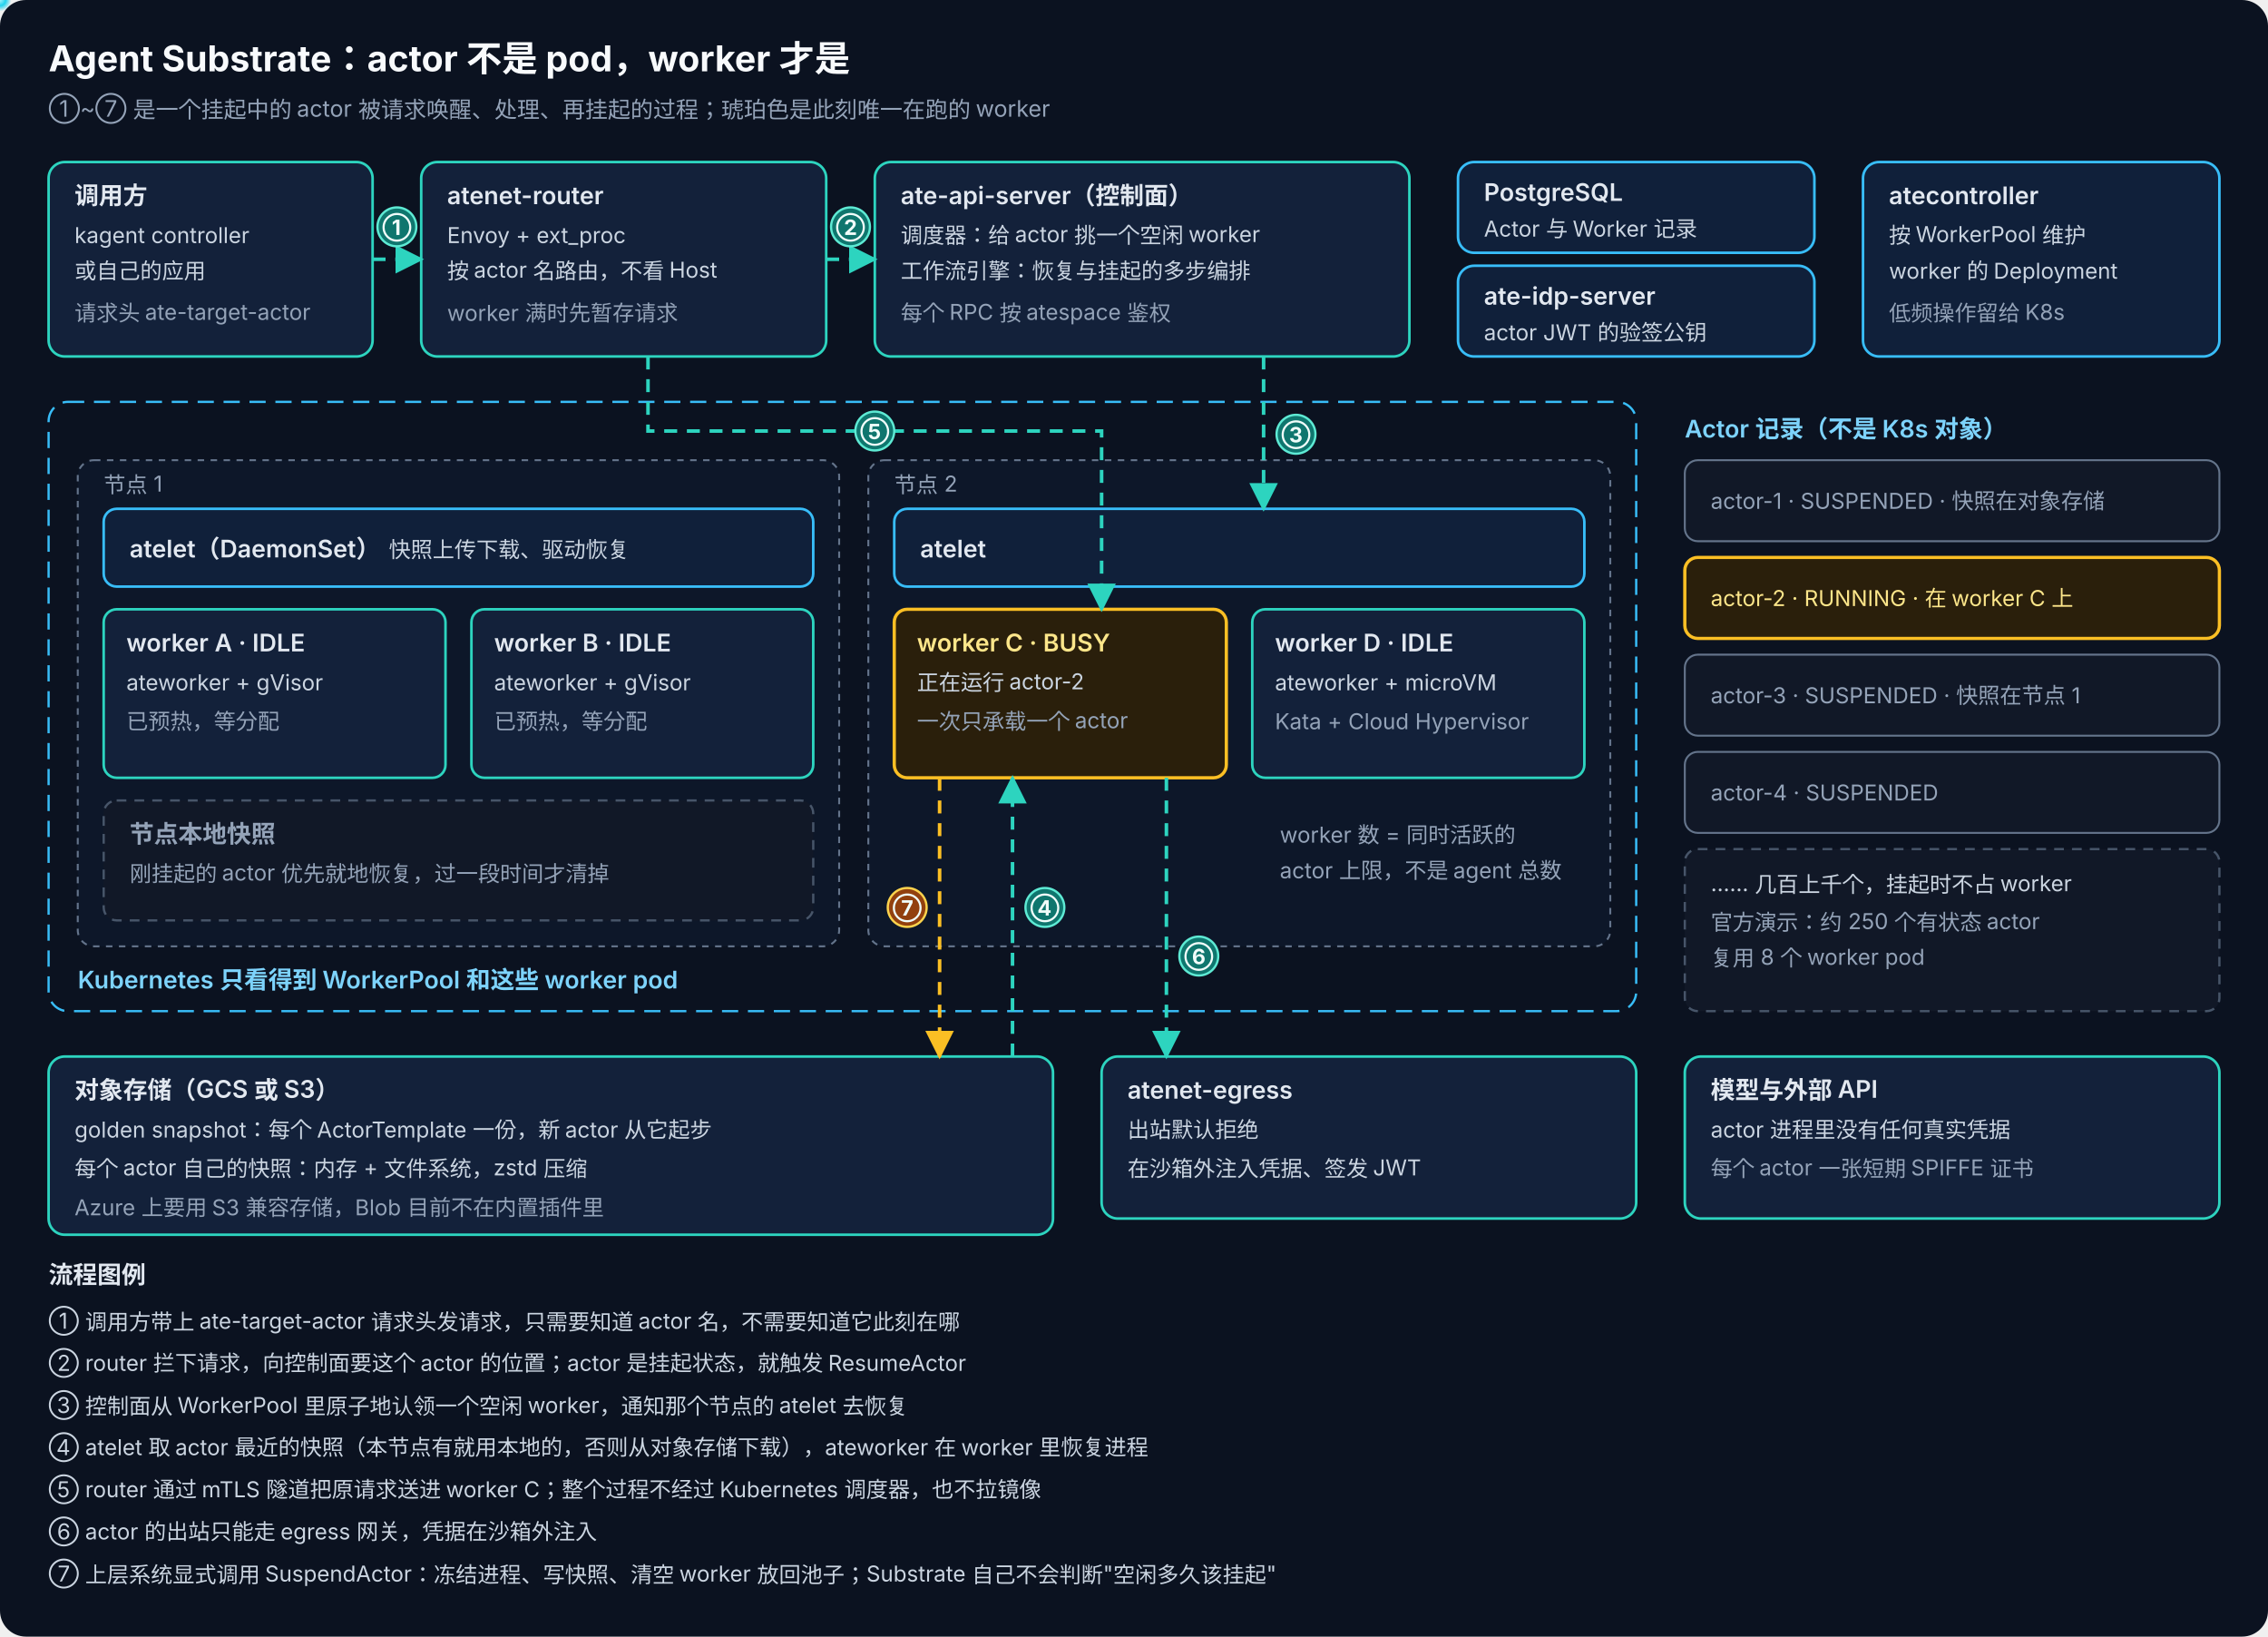
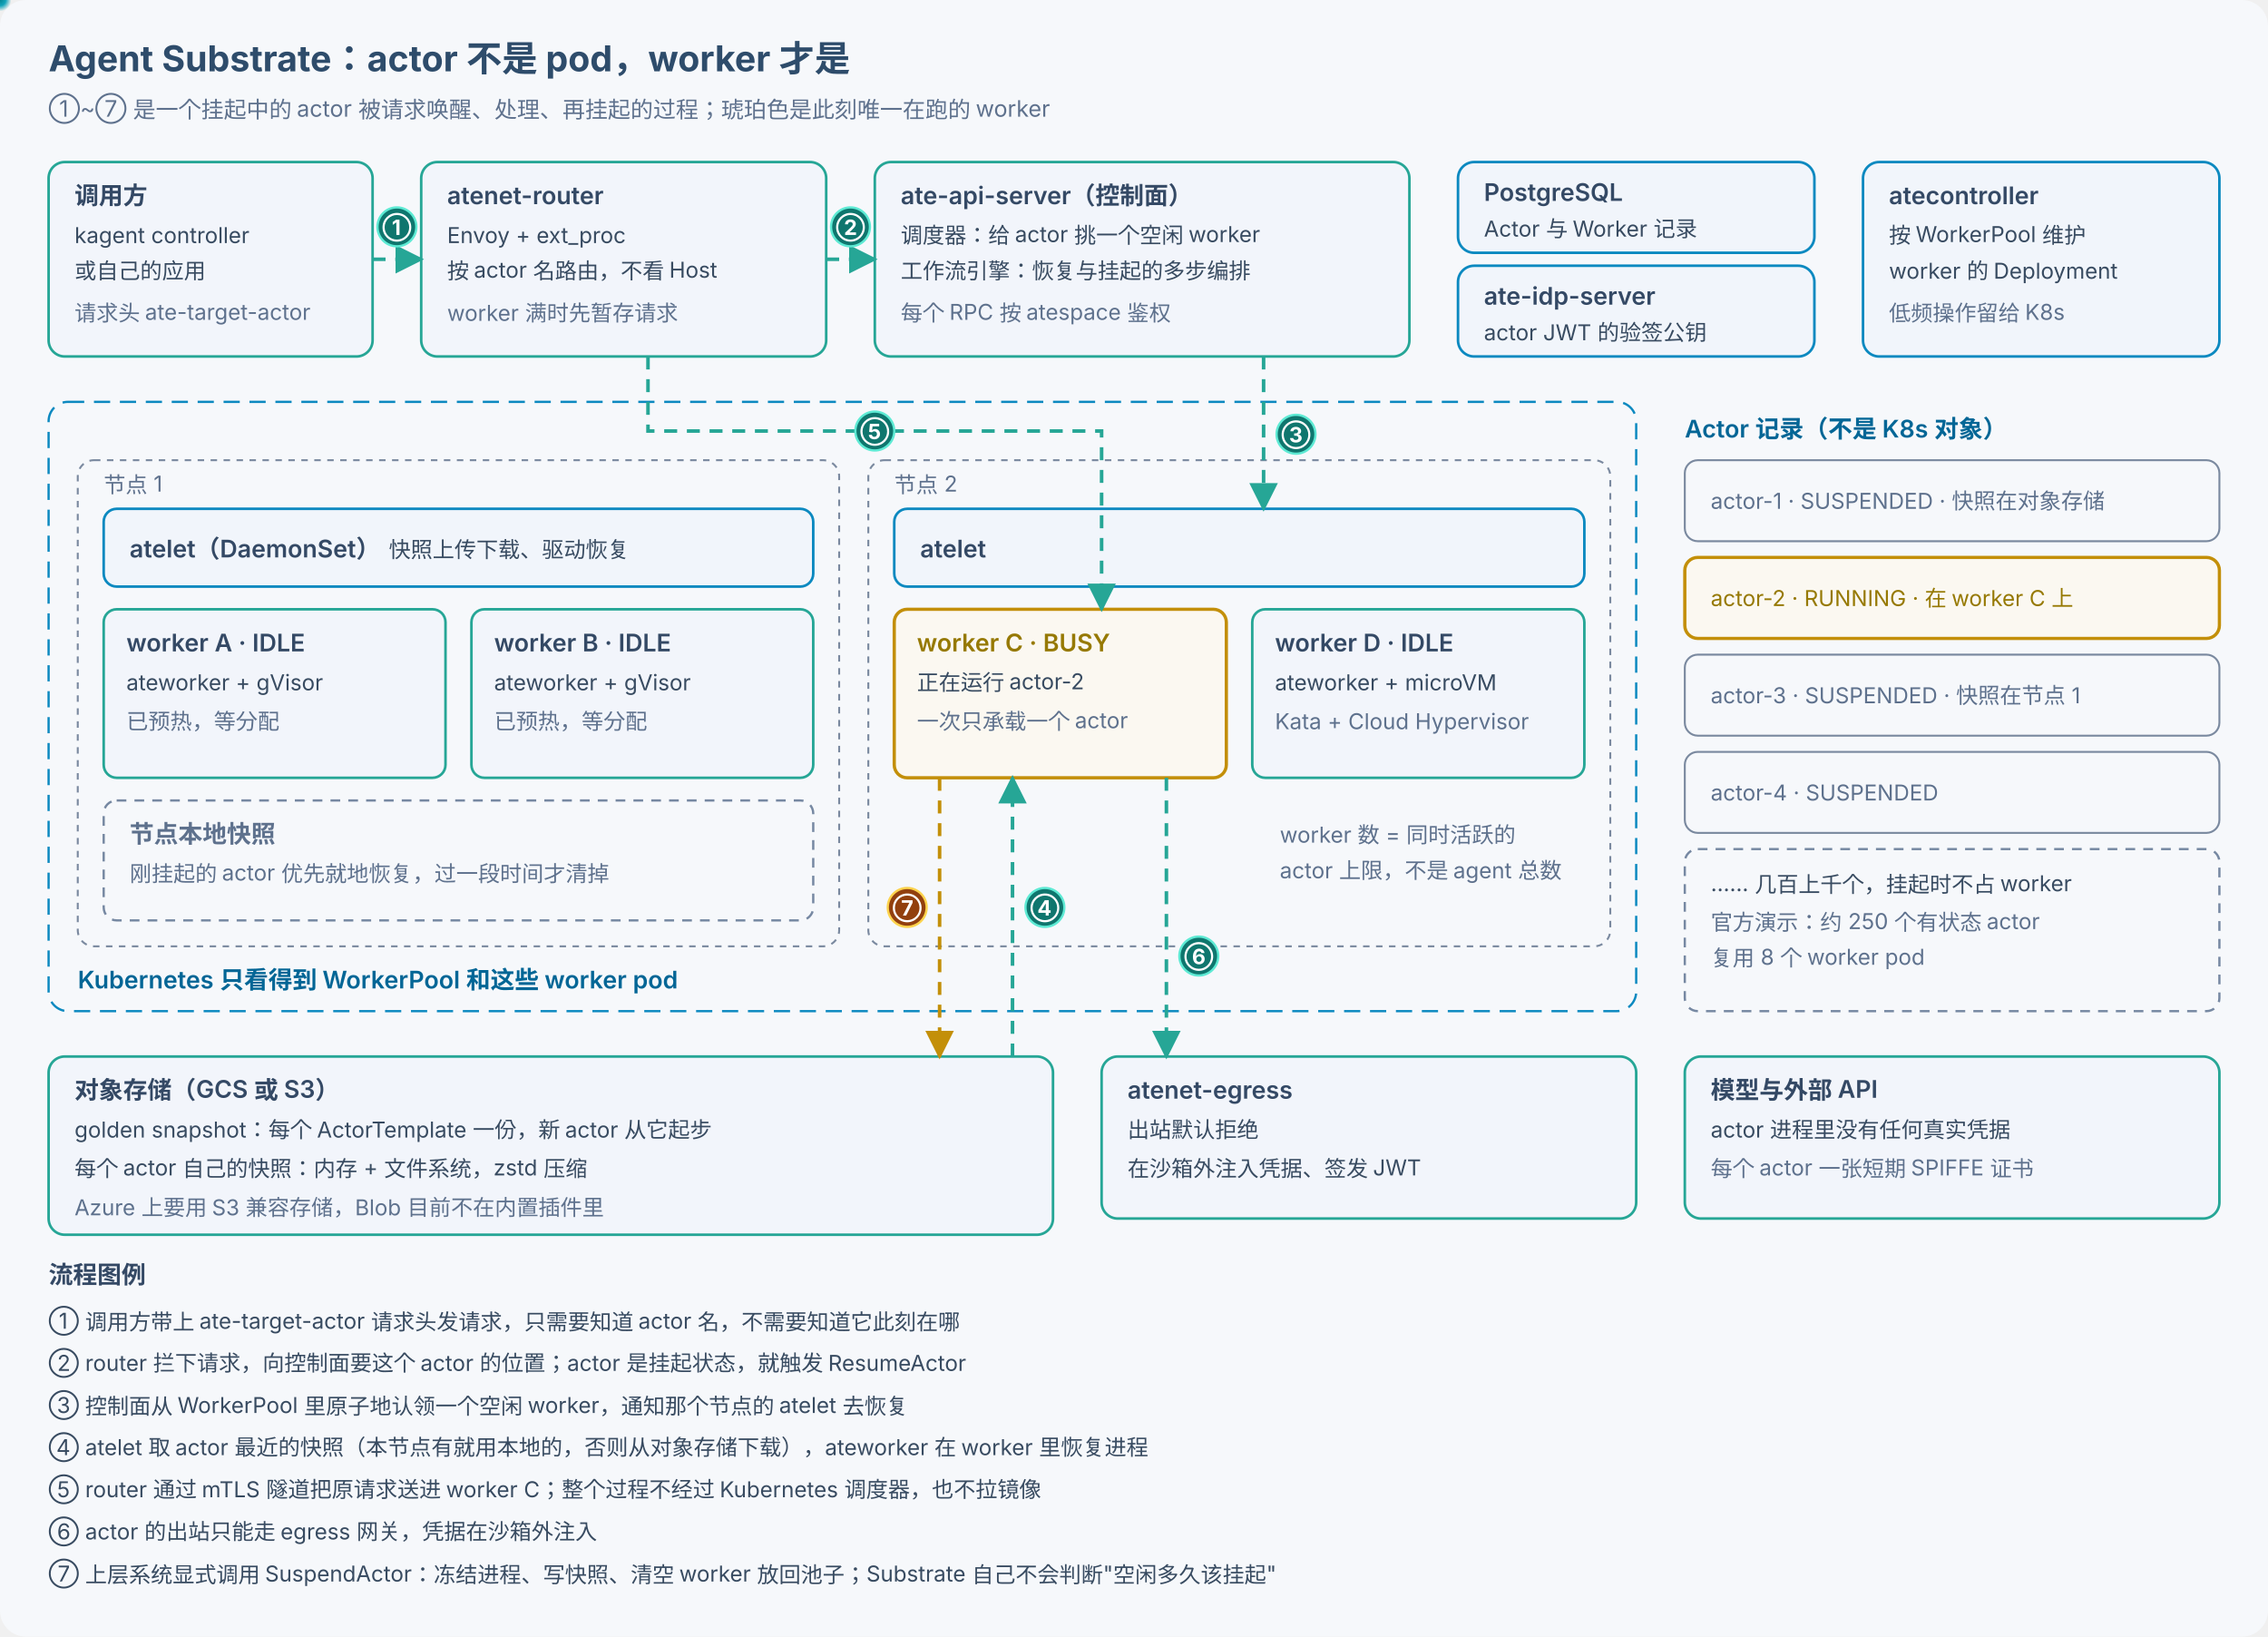
<svg xmlns="http://www.w3.org/2000/svg" viewBox="0 0 1400 1010" width="1400" height="1010" font-family="-apple-system, 'PingFang SC', 'Microsoft YaHei', 'Segoe UI', sans-serif">
  <defs>
    <marker id="arr" viewBox="0 0 10 10" refX="9" refY="5" markerWidth="8" markerHeight="8" orient="auto-start-reverse">
-       <path d="M0,0 L10,5 L0,10 z" fill="#2dd4bf" />
+       <path d="M0,0 L10,5 L0,10 z" fill="#26a696" />
    </marker>
    <marker id="arrAmber" viewBox="0 0 10 10" refX="9" refY="5" markerWidth="8" markerHeight="8" orient="auto-start-reverse">
-       <path d="M0,0 L10,5 L0,10 z" fill="#fbbf24" />
+       <path d="M0,0 L10,5 L0,10 z" fill="#c38f09" />
    </marker>
    <radialGradient id="particle" cx="0.5" cy="0.5" r="0.5">
-       <stop offset="0" stop-color="#a5f3fc" />
-       <stop offset="0.5" stop-color="#22d3ee" />
-       <stop offset="1" stop-color="#22d3ee" stop-opacity="0" />
+       <stop offset="0" stop-color="#058594" />
+       <stop offset="0.5" stop-color="#13a3b9" />
+       <stop offset="1" stop-color="#13a3b9" stop-opacity="0" />
    </radialGradient>
    <style>
-       .bg { fill: #0b1220; }
-       .box { fill: #13213a; stroke: #2dd4bf; stroke-width: 1.6; }
-       .boxBlue { fill: #10203a; stroke: #38bdf8; stroke-width: 1.6; }
-       .boxGray { fill: #111827; stroke: #475569; stroke-width: 1.4; stroke-dasharray: 6 5; }
-       .boxAmber { fill: #2a1f0b; stroke: #fbbf24; stroke-width: 2; animation: pulse 2.4s ease-in-out infinite; }
-       .boxSus { fill: #111827; stroke: #64748b; stroke-width: 1.2; }
-       .zone { fill: none; stroke: #38bdf8; stroke-width: 1.4; stroke-dasharray: 10 6; }
-       .zoneV { fill: #0d1729; stroke: #64748b; stroke-width: 1.2; stroke-dasharray: 4 4; }
-       .zl { fill: #7dd3fc; font-size: 15px; font-weight: 600; }
-       .zlv { fill: #94a3b8; font-size: 13.5px; }
-       .h { fill: #e2e8f0; font-size: 15px; font-weight: 600; }
-       .hAmber { fill: #fde68a; font-size: 15px; font-weight: 600; }
-       .hGray { fill: #94a3b8; font-size: 15px; font-weight: 600; }
-       .t { fill: #cbd5e1; font-size: 13.5px; }
-       .tGray { fill: #94a3b8; font-size: 13.5px; }
-       .tAmber { fill: #fde68a; font-size: 13.5px; }
-       .title { fill: #f8fafc; font-size: 22px; font-weight: 700; }
-       .sub { fill: #94a3b8; font-size: 14px; }
-       .flow { fill: none; stroke: #2dd4bf; stroke-width: 2.2; stroke-dasharray: 8 6; animation: dash 1.2s linear infinite; }
-       .flowAmber { fill: none; stroke: #fbbf24; stroke-width: 2.2; stroke-dasharray: 8 6; animation: dash 1.2s linear infinite; }
+       .bg { fill: #f6f8fb; }
+       .box { fill: #f2f5fb; stroke: #26a696; stroke-width: 1.6; }
+       .boxBlue { fill: #f1f5fb; stroke: #0c89c0; stroke-width: 1.6; }
+       .boxGray { fill: #f6f8fb; stroke: #7688a2; stroke-width: 1.4; stroke-dasharray: 6 5; }
+       .boxAmber { fill: #fbf8f1; stroke: #c38f09; stroke-width: 2; animation: pulse 2.4s ease-in-out infinite; }
+       .boxSus { fill: #f6f8fb; stroke: #7a899f; stroke-width: 1.2; }
+       .zone { fill: none; stroke: #0c89c0; stroke-width: 1.4; stroke-dasharray: 10 6; }
+       .zoneV { fill: #f6f8fb; stroke: #7a899f; stroke-width: 1.2; stroke-dasharray: 4 4; }
+       .zl { fill: #036696; font-size: 15px; font-weight: 600; }
+       .zlv { fill: #5e718d; font-size: 13.5px; }
+       .h { fill: #344965; font-size: 15px; font-weight: 600; }
+       .hAmber { fill: #967903; font-size: 15px; font-weight: 600; }
+       .hGray { fill: #5e718d; font-size: 15px; font-weight: 600; }
+       .t { fill: #384b61; font-size: 13.5px; }
+       .tGray { fill: #5e718d; font-size: 13.5px; }
+       .tAmber { fill: #967903; font-size: 13.5px; }
+       .title { fill: #2e4c6b; font-size: 22px; font-weight: 700; }
+       .sub { fill: #5e718d; font-size: 14px; }
+       .flow { fill: none; stroke: #26a696; stroke-width: 2.2; stroke-dasharray: 8 6; animation: dash 1.2s linear infinite; }
+       .flowAmber { fill: none; stroke: #c38f09; stroke-width: 2.2; stroke-dasharray: 8 6; animation: dash 1.2s linear infinite; }
      .badge { fill: #0f766e; stroke: #5eead4; stroke-width: 1.4; }
      .badgeAmber { fill: #92400e; stroke: #fcd34d; stroke-width: 1.4; }
-       .bn { fill: #f0fdfa; font-size: 13px; font-weight: 700; text-anchor: middle; }
-       .el { fill: #cbd5e1; font-size: 13.5px; }
-       .elh { fill: #e2e8f0; font-size: 15px; font-weight: 600; }
+       .bn { fill:#ffffff; font-size: 13px; font-weight: 700; text-anchor: middle; }
+       .el { fill: #384b61; font-size: 13.5px; }
+       .elh { fill: #344965; font-size: 15px; font-weight: 600; }
      @keyframes dash { to { stroke-dashoffset: -28; } }
      @keyframes pulse { 0%,100% { stroke-opacity: 1; } 50% { stroke-opacity: 0.35; } }
    </style>
  </defs>
  <rect class="bg" width="1400" height="1010" rx="16" />
  <text class="title" x="30" y="44">Agent Substrate：actor 不是 pod，worker 才是</text>
  <text class="sub" x="30" y="72">①~⑦ 是一个挂起中的 actor 被请求唤醒、处理、再挂起的过程；琥珀色是此刻唯一在跑的 worker</text>
  <rect class="box" x="30" y="100" width="200" height="120" rx="10" />
  <text class="h" x="46" y="126">调用方</text>
  <text class="t" x="46" y="150">kagent controller</text>
  <text class="t" x="46" y="172">或自己的应用</text>
  <text class="tGray" x="46" y="198">请求头 ate-target-actor</text>
  <rect class="box" x="260" y="100" width="250" height="120" rx="10" />
  <text class="h" x="276" y="126">atenet-router</text>
  <text class="t" x="276" y="150">Envoy + ext_proc</text>
  <text class="t" x="276" y="172">按 actor 名路由，不看 Host</text>
  <text class="tGray" x="276" y="198">worker 满时先暂存请求</text>
  <rect class="box" x="540" y="100" width="330" height="120" rx="10" />
  <text class="h" x="556" y="126">ate-api-server（控制面）</text>
  <text class="t" x="556" y="150">调度器：给 actor 挑一个空闲 worker</text>
  <text class="t" x="556" y="172">工作流引擎：恢复与挂起的多步编排</text>
  <text class="tGray" x="556" y="198">每个 RPC 按 atespace 鉴权</text>
  <rect class="boxBlue" x="900" y="100" width="220" height="56" rx="10" />
  <text class="h" x="916" y="124">PostgreSQL</text>
  <text class="t" x="916" y="146">Actor 与 Worker 记录</text>
  <rect class="boxBlue" x="900" y="164" width="220" height="56" rx="10" />
  <text class="h" x="916" y="188">ate-idp-server</text>
  <text class="t" x="916" y="210">actor JWT 的验签公钥</text>
  <rect class="boxBlue" x="1150" y="100" width="220" height="120" rx="10" />
  <text class="h" x="1166" y="126">atecontroller</text>
  <text class="t" x="1166" y="150">按 WorkerPool 维护</text>
  <text class="t" x="1166" y="172">worker 的 Deployment</text>
  <text class="tGray" x="1166" y="198">低频操作留给 K8s</text>
  <rect class="zone" x="30" y="248" width="980" height="376" rx="12" />
  <rect class="zoneV" x="48" y="284" width="470" height="300" rx="10" />
  <text class="zlv" x="64" y="304">节点 1</text>
  <rect class="boxBlue" x="64" y="314" width="438" height="48" rx="8" />
  <text class="h" x="80" y="344">atelet（DaemonSet）</text>
  <text class="t" x="240" y="344">快照上传下载、驱动恢复</text>
  <rect class="box" x="64" y="376" width="211" height="104" rx="8" />
  <text class="h" x="78" y="402">worker A · IDLE</text>
  <text class="t" x="78" y="426">ateworker + gVisor</text>
  <text class="tGray" x="78" y="450">已预热，等分配</text>
  <rect class="box" x="291" y="376" width="211" height="104" rx="8" />
  <text class="h" x="305" y="402">worker B · IDLE</text>
  <text class="t" x="305" y="426">ateworker + gVisor</text>
  <text class="tGray" x="305" y="450">已预热，等分配</text>
  <rect class="boxGray" x="64" y="494" width="438" height="74" rx="8" />
  <text class="hGray" x="80" y="520">节点本地快照</text>
  <text class="tGray" x="80" y="544">刚挂起的 actor 优先就地恢复，过一段时间才清掉</text>
  <rect class="zoneV" x="536" y="284" width="458" height="300" rx="10" />
  <text class="zlv" x="552" y="304">节点 2</text>
  <rect class="boxBlue" x="552" y="314" width="426" height="48" rx="8" />
  <text class="h" x="568" y="344">atelet</text>
  <rect class="boxAmber" x="552" y="376" width="205" height="104" rx="8" />
  <text class="hAmber" x="566" y="402">worker C · BUSY</text>
  <text class="t" x="566" y="426">正在运行 actor-2</text>
  <text class="tGray" x="566" y="450">一次只承载一个 actor</text>
  <rect class="box" x="773" y="376" width="205" height="104" rx="8" />
  <text class="h" x="787" y="402">worker D · IDLE</text>
  <text class="t" x="787" y="426">ateworker + microVM</text>
  <text class="tGray" x="787" y="450">Kata + Cloud Hypervisor</text>
  <text class="tGray" x="790" y="520">worker 数 = 同时活跃的</text>
  <text class="tGray" x="790" y="542">actor 上限，不是 agent 总数</text>
  <text class="zl" x="48" y="610">Kubernetes 只看得到 WorkerPool 和这些 worker pod</text>
  <text class="zl" x="1040" y="270">Actor 记录（不是 K8s 对象）</text>
  <rect class="boxSus" x="1040" y="284" width="330" height="50" rx="8" />
  <text class="tGray" x="1056" y="314">actor-1 · SUSPENDED · 快照在对象存储</text>
  <rect class="boxAmber" x="1040" y="344" width="330" height="50" rx="8" />
  <text class="tAmber" x="1056" y="374">actor-2 · RUNNING · 在 worker C 上</text>
  <rect class="boxSus" x="1040" y="404" width="330" height="50" rx="8" />
  <text class="tGray" x="1056" y="434">actor-3 · SUSPENDED · 快照在节点 1</text>
  <rect class="boxSus" x="1040" y="464" width="330" height="50" rx="8" />
  <text class="tGray" x="1056" y="494">actor-4 · SUSPENDED</text>
  <rect class="boxGray" x="1040" y="524" width="330" height="100" rx="8" />
  <text class="t" x="1056" y="550">…… 几百上千个，挂起时不占 worker</text>
  <text class="tGray" x="1056" y="574">官方演示：约 250 个有状态 actor</text>
  <text class="tGray" x="1056" y="596">复用 8 个 worker pod</text>
  <rect class="box" x="30" y="652" width="620" height="110" rx="10" />
  <text class="h" x="46" y="678">对象存储（GCS 或 S3）</text>
  <text class="t" x="46" y="702">golden snapshot：每个 ActorTemplate 一份，新 actor 从它起步</text>
  <text class="t" x="46" y="726">每个 actor 自己的快照：内存 + 文件系统，zstd 压缩</text>
  <text class="tGray" x="46" y="750">Azure 上要用 S3 兼容存储，Blob 目前不在内置插件里</text>
  <rect class="box" x="680" y="652" width="330" height="100" rx="10" />
  <text class="h" x="696" y="678">atenet-egress</text>
  <text class="t" x="696" y="702">出站默认拒绝</text>
  <text class="t" x="696" y="726">在沙箱外注入凭据、签发 JWT</text>
  <rect class="box" x="1040" y="652" width="330" height="100" rx="10" />
  <text class="h" x="1056" y="678">模型与外部 API</text>
  <text class="t" x="1056" y="702">actor 进程里没有任何真实凭据</text>
  <text class="tGray" x="1056" y="726">每个 actor 一张短期 SPIFFE 证书</text>
  <path class="flow" d="M230,160 L260,160" marker-end="url(#arr)" />
  <circle class="badge" cx="245" cy="140" r="12" />
  <text class="bn" x="245" y="145">①</text>
  <path class="flow" d="M510,160 L540,160" marker-end="url(#arr)" />
  <circle class="badge" cx="525" cy="140" r="12" />
  <text class="bn" x="525" y="145">②</text>
  <path class="flow" d="M780,220 L780,314" marker-end="url(#arr)" />
  <circle class="badge" cx="800" cy="268" r="12" />
  <text class="bn" x="800" y="273">③</text>
  <path class="flow" d="M625,652 L625,480" marker-end="url(#arr)" />
  <circle class="badge" cx="645" cy="560" r="12" />
  <text class="bn" x="645" y="565">④</text>
  <path id="tunnel" class="flow" d="M400,220 L400,266 L680,266 L680,376" marker-end="url(#arr)" />
  <circle class="badge" cx="540" cy="266" r="12" />
  <text class="bn" x="540" y="271">⑤</text>
  <circle r="7" fill="url(#particle)">
    <animateMotion dur="2.8s" repeatCount="indefinite">
      <mpath href="#tunnel" />
    </animateMotion>
  </circle>
  <path class="flow" d="M720,480 L720,652" marker-end="url(#arr)" />
  <circle class="badge" cx="740" cy="590" r="12" />
  <text class="bn" x="740" y="595">⑥</text>
  <path class="flowAmber" d="M580,480 L580,652" marker-end="url(#arrAmber)" />
  <circle class="badgeAmber" cx="560" cy="560" r="12" />
  <text class="bn" x="560" y="565">⑦</text>
  <text class="elh" x="30" y="792">流程图例</text>
  <text class="el" x="30" y="820">① 调用方带上 ate-target-actor 请求头发请求，只需要知道 actor 名，不需要知道它此刻在哪</text>
  <text class="el" x="30" y="846">② router 拦下请求，向控制面要这个 actor 的位置；actor 是挂起状态，就触发 ResumeActor</text>
  <text class="el" x="30" y="872">③ 控制面从 WorkerPool 里原子地认领一个空闲 worker，通知那个节点的 atelet 去恢复</text>
  <text class="el" x="30" y="898">④ atelet 取 actor 最近的快照（本节点有就用本地的，否则从对象存储下载），ateworker 在 worker 里恢复进程</text>
  <text class="el" x="30" y="924">⑤ router 通过 mTLS 隧道把原请求送进 worker C；整个过程不经过 Kubernetes 调度器，也不拉镜像</text>
  <text class="el" x="30" y="950">⑥ actor 的出站只能走 egress 网关，凭据在沙箱外注入</text>
  <text class="el" x="30" y="976">⑦ 上层系统显式调用 SuspendActor：冻结进程、写快照、清空 worker 放回池子；Substrate 自己不会判断"空闲多久该挂起"</text>
</svg>
